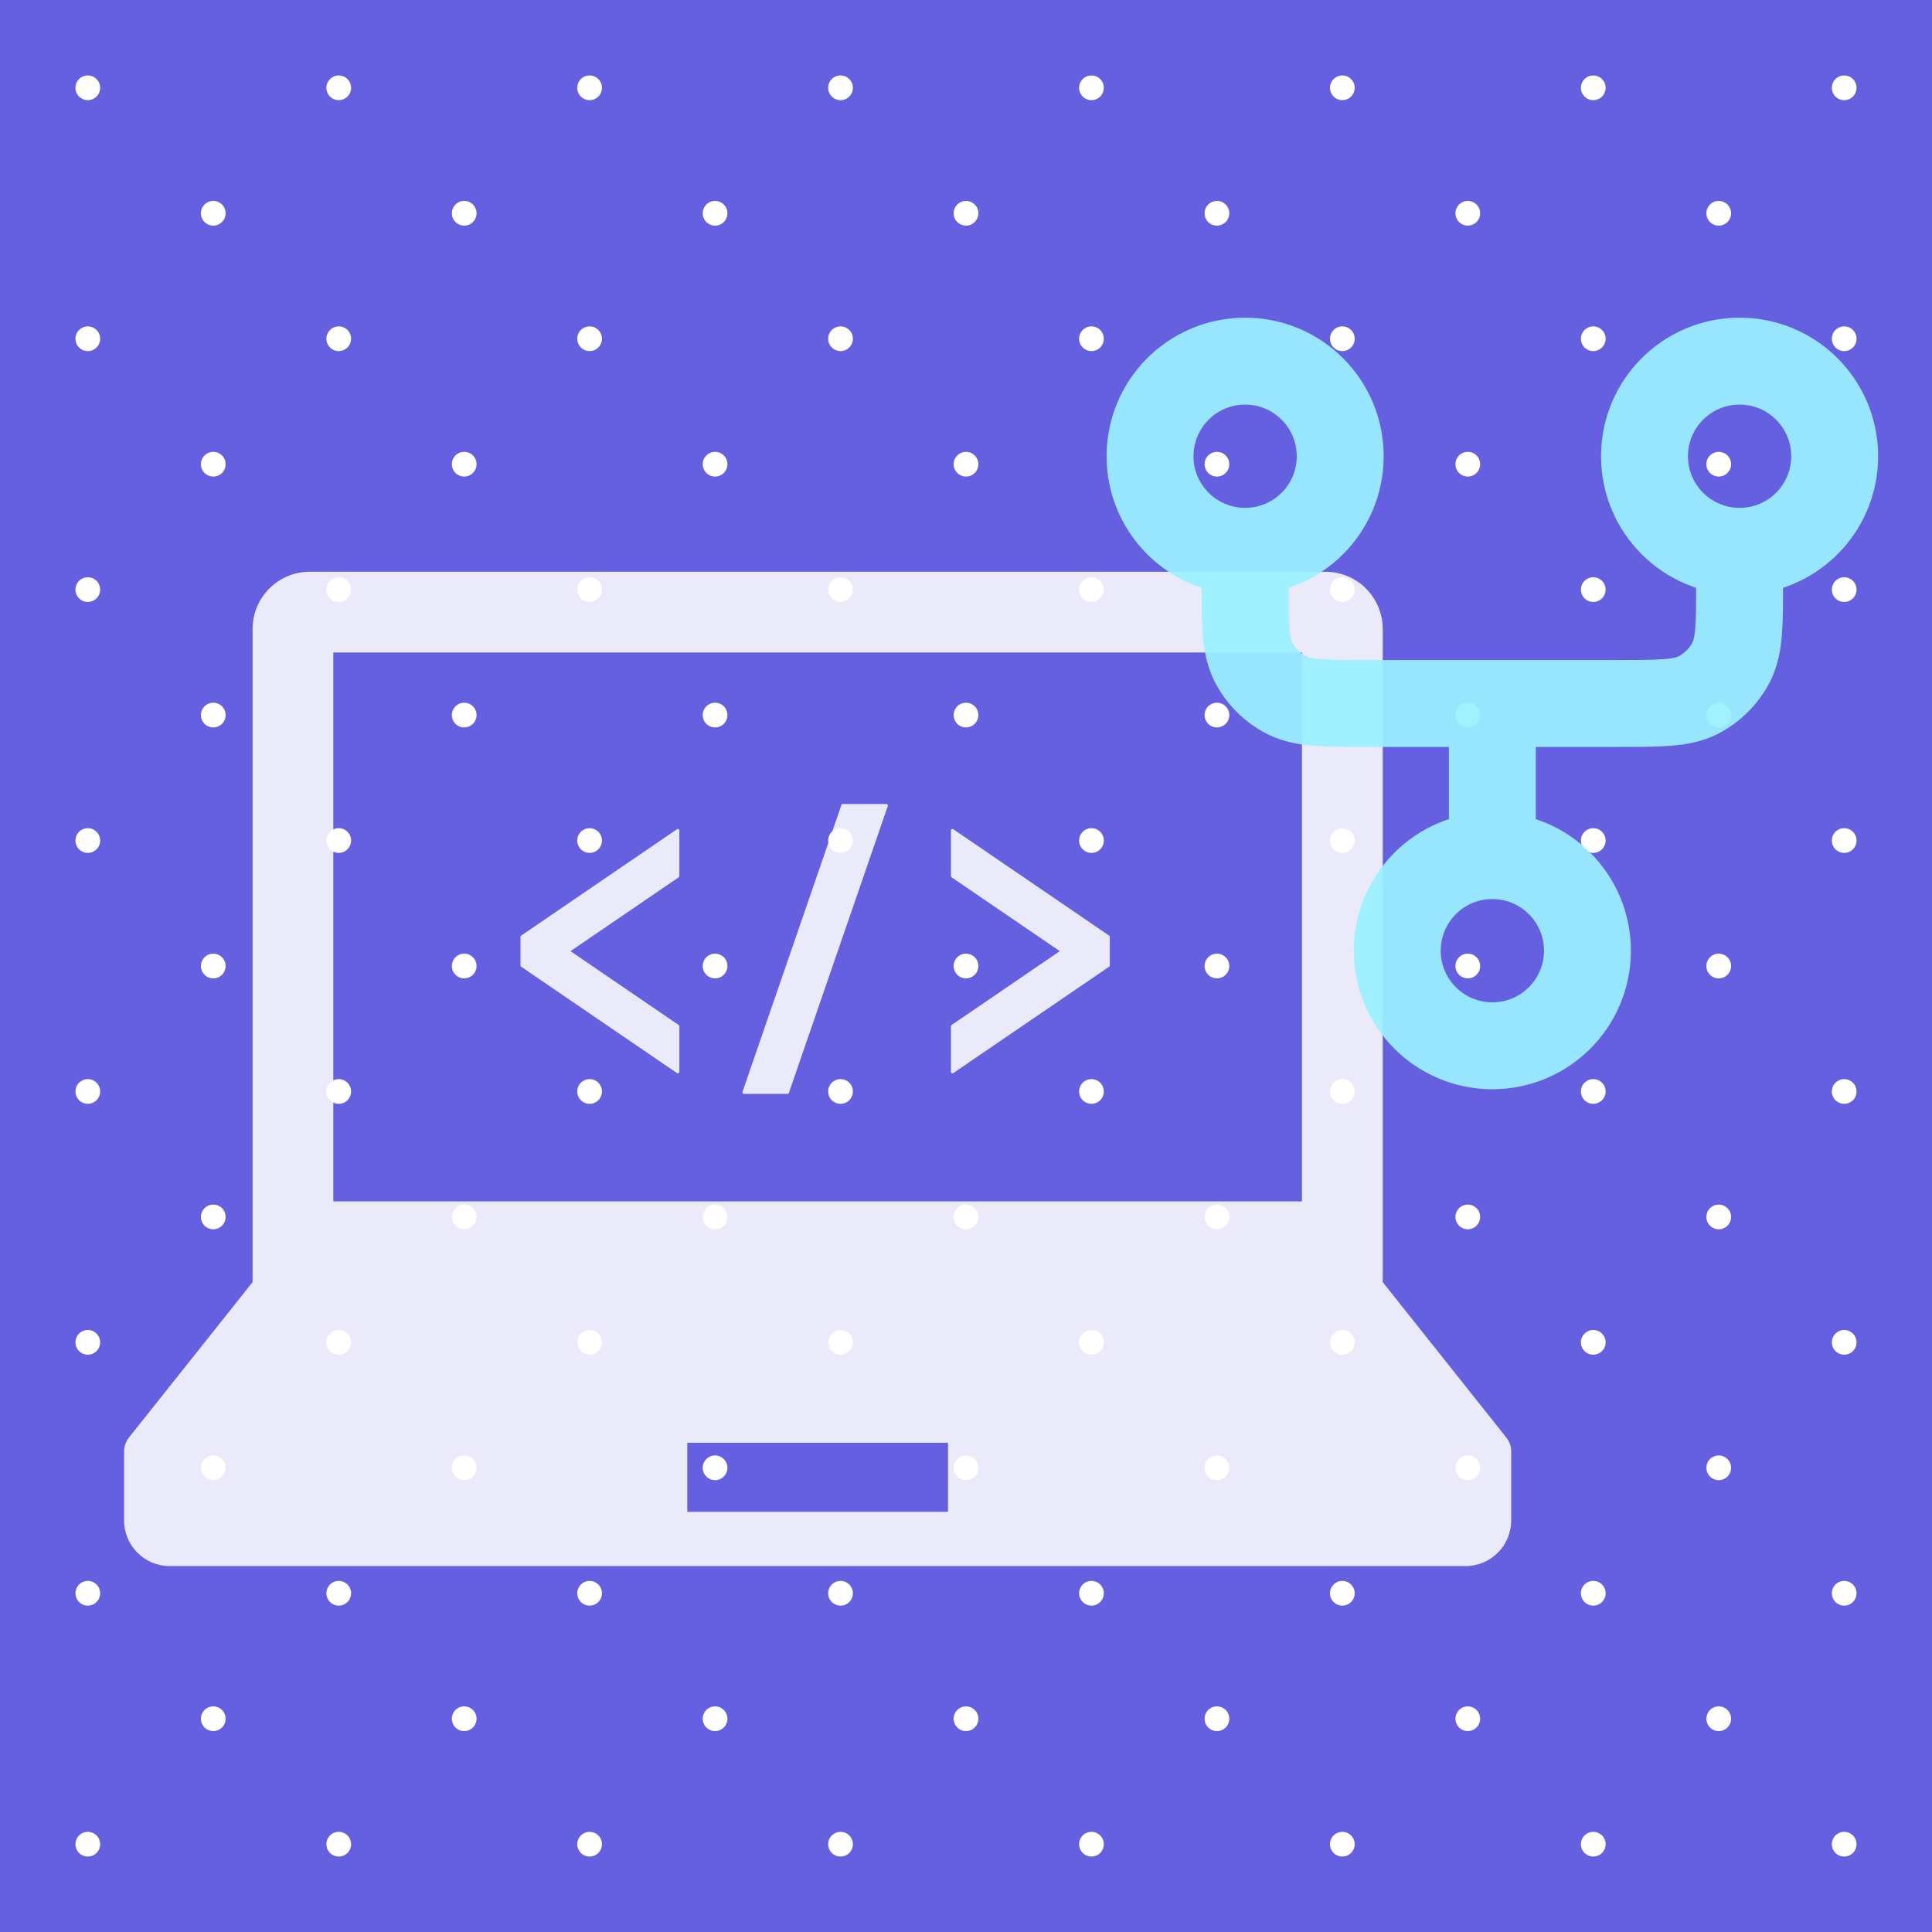
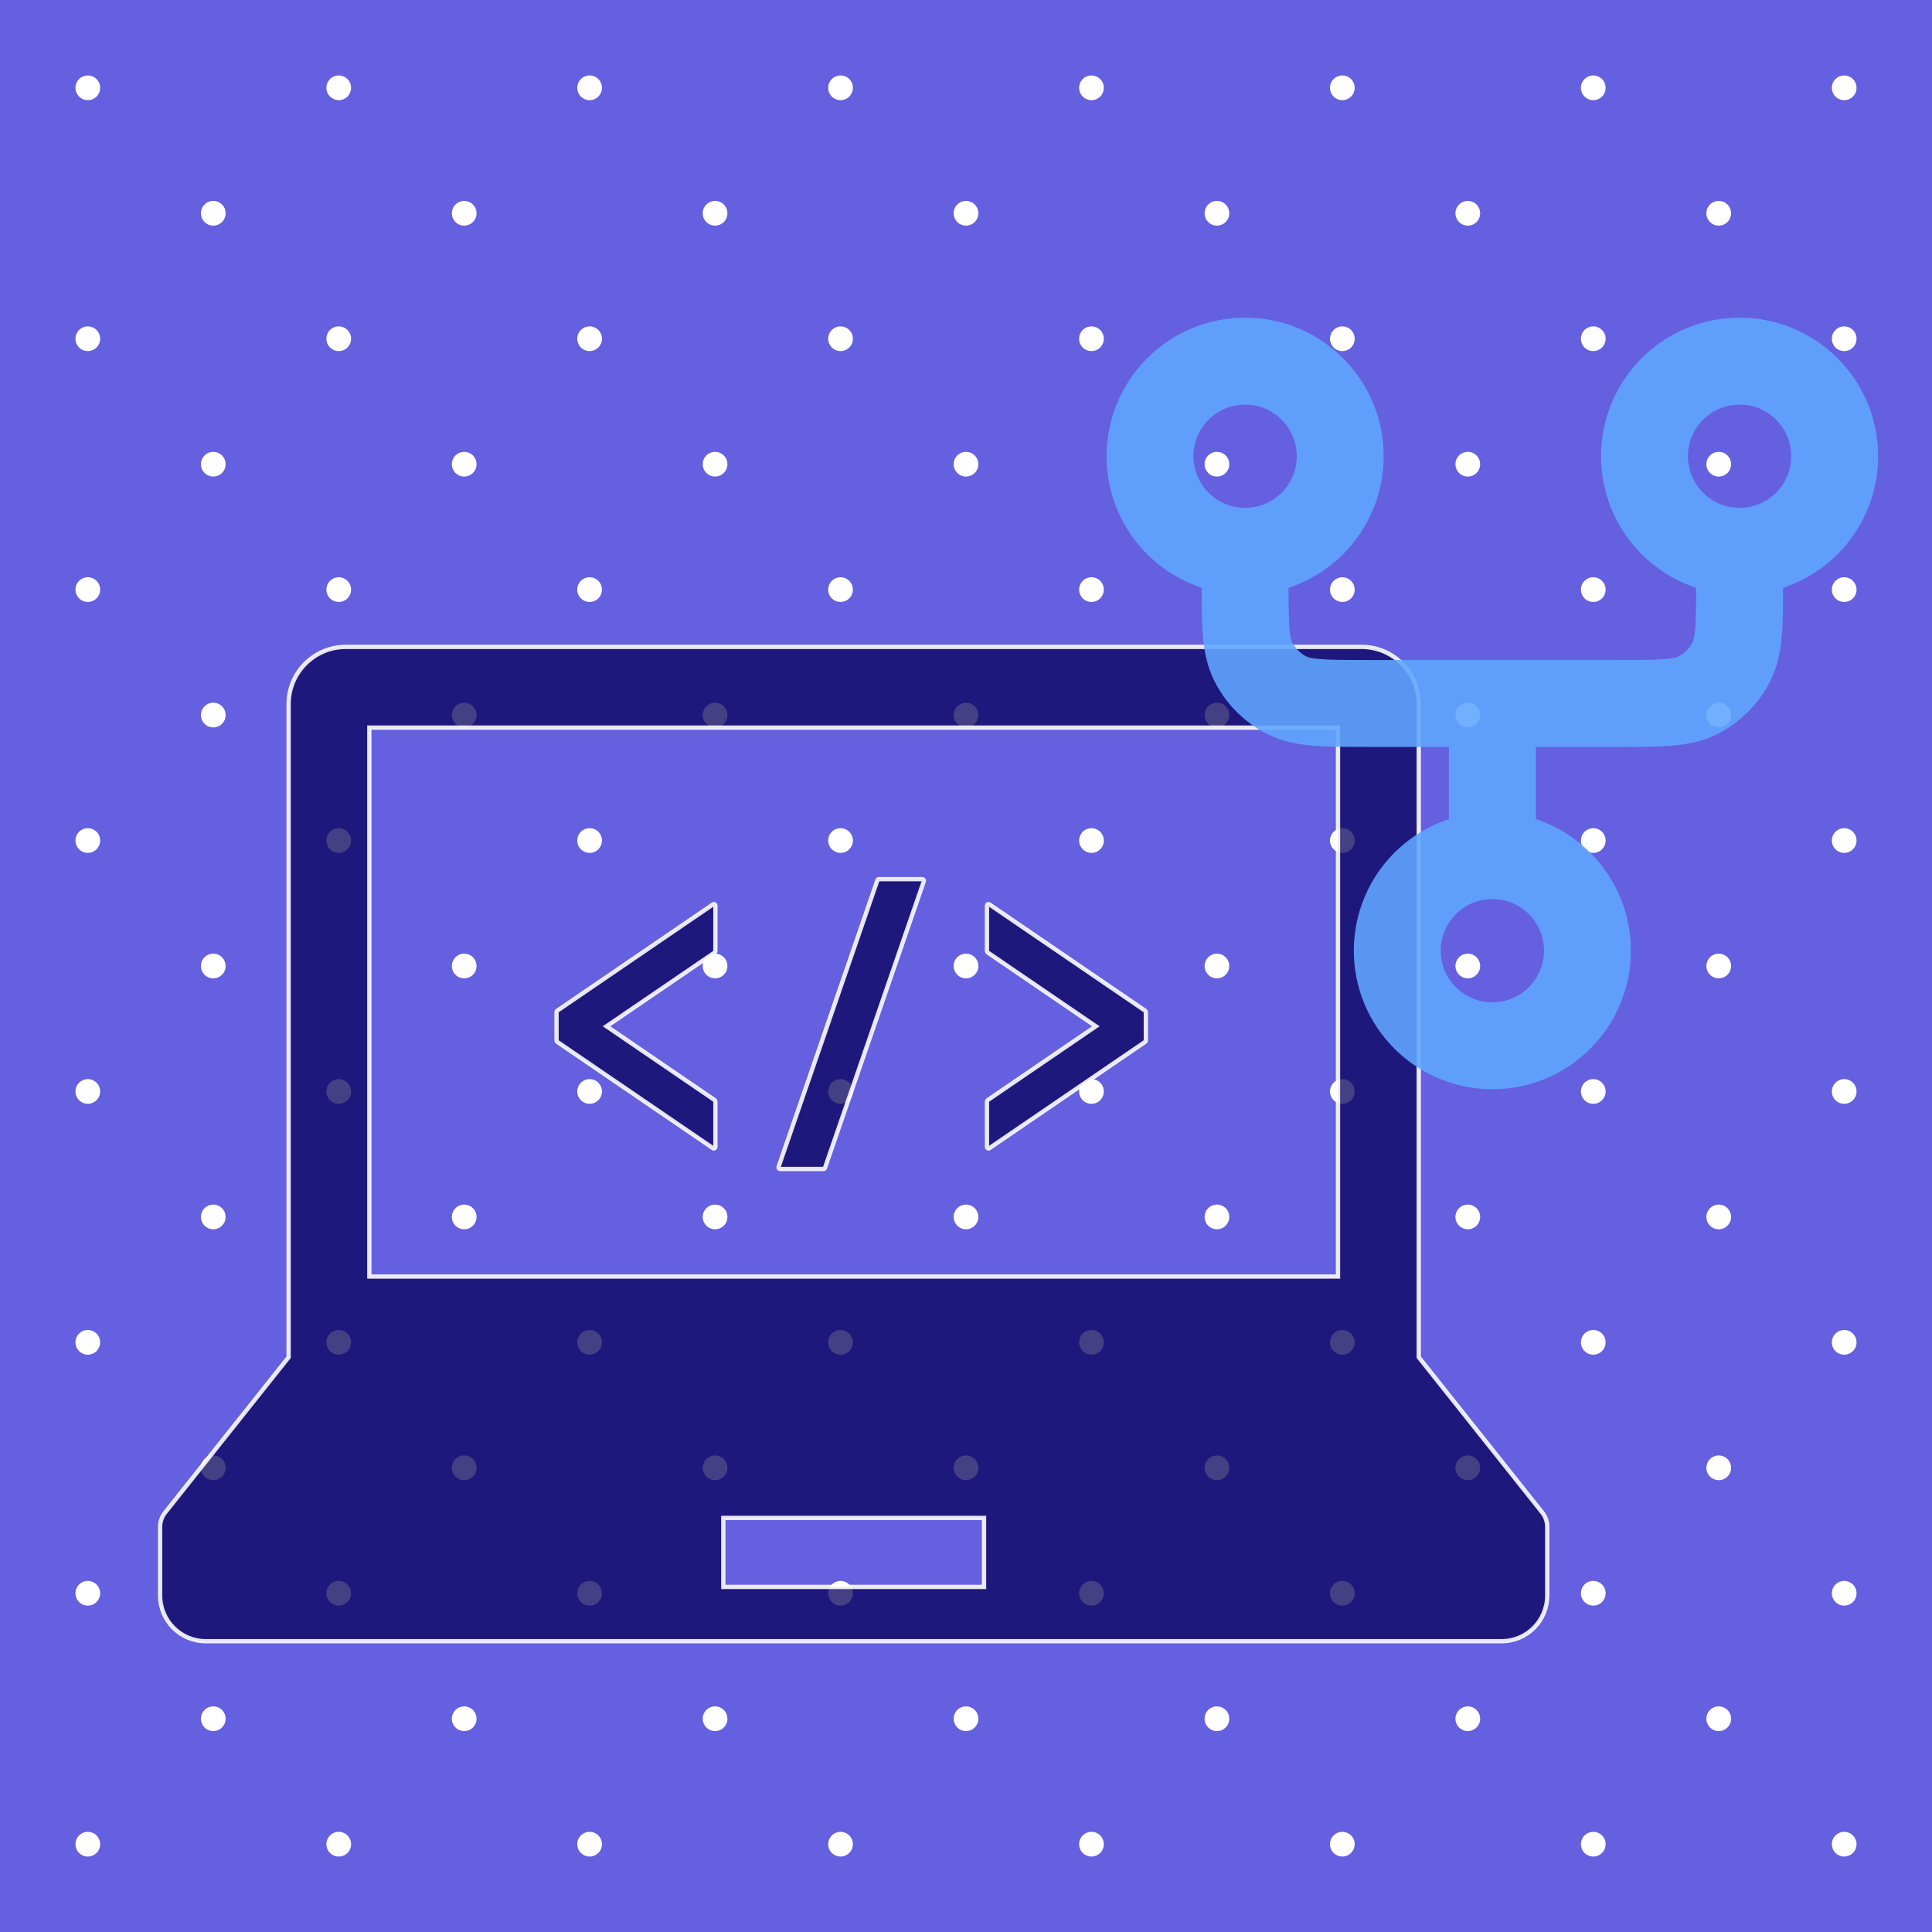
<svg xmlns="http://www.w3.org/2000/svg" width="703.205" height="703.205" viewBox="0 0 186.056 186.056" version="1.1" id="svg1" xml:space="preserve">
  <defs id="defs1">
+     <linearGradient id="swatch776">
+       <stop style="stop-color:#07005b;stop-opacity:1;" offset="0" id="stop776" />
+     </linearGradient>
    <style type="text/css" id="style1">
    .svglite line, .svglite polyline, .svglite polygon, .svglite path, .svglite rect, .svglite circle {
      fill: none;
      stroke: #000000;
      stroke-linecap: round;
      stroke-linejoin: round;
      stroke-miterlimit: 10.00;
    }
    .svglite text {
      white-space: pre;
    }
  </style>
    <style type="text/css" id="style1-3">
    .svglite line, .svglite polyline, .svglite polygon, .svglite path, .svglite rect, .svglite circle {
      fill: none;
      stroke: #000000;
      stroke-linecap: round;
      stroke-linejoin: round;
      stroke-miterlimit: 10.00;
    }
    .svglite text {
      white-space: pre;
    }
  </style>
    <style type="text/css" id="style1-8">
    .svglite line, .svglite polyline, .svglite polygon, .svglite path, .svglite rect, .svglite circle {
      fill: none;
      stroke: #000000;
      stroke-linecap: round;
      stroke-linejoin: round;
      stroke-miterlimit: 10.00;
    }
    .svglite text {
      white-space: pre;
    }
  </style>
    <style type="text/css" id="style1-7">
    .svglite line, .svglite polyline, .svglite polygon, .svglite path, .svglite rect, .svglite circle {
      fill: none;
      stroke: #000000;
      stroke-linecap: round;
      stroke-linejoin: round;
      stroke-miterlimit: 10.00;
    }
    .svglite text {
      white-space: pre;
    }
  </style>
    <style type="text/css" id="style1-1">
    .svglite line, .svglite polyline, .svglite polygon, .svglite path, .svglite rect, .svglite circle {
      fill: none;
      stroke: #000000;
      stroke-linecap: round;
      stroke-linejoin: round;
      stroke-miterlimit: 10.00;
    }
    .svglite text {
      white-space: pre;
    }
  </style>
    <clipPath id="cpMC4wMHwzNDAuMTZ8MC4wMHwzNDAuMTY=-6">
      <rect x="0" y="0" width="340.16" height="340.16" id="rect2-5" />
    </clipPath>
+     <style type="text/css" id="style1-23">
+     .svglite line, .svglite polyline, .svglite polygon, .svglite path, .svglite rect, .svglite circle {
+       fill: none;
+       stroke: #000000;
+       stroke-linecap: round;
+       stroke-linejoin: round;
+       stroke-miterlimit: 10.00;
+     }
+     .svglite text {
+       white-space: pre;
+     }
+   </style>
  </defs>
-   <g id="layer3" transform="translate(-563.4723,-305.3979)">
-     <g id="g254" transform="matrix(0.5469669,0,0,0.5469669,563.4723,305.3979)" style="fill:#00ffff;stroke-width:1.702">
-       <rect width="100%" height="100%" style="fill:#ffffff;stroke:none;stroke-width:1.702" id="rect140" x="0" y="0" />
-       <g clip-path="url(#cpMC4wMHwzNDAuMTZ8MC4wMHwzNDAuMTY=-6)" id="g253" style="stroke-width:1.702">
-         <rect x="0" y="5.6999998e-14" width="340.16" height="340.16" style="fill:#6560e0;stroke:#6560e0;stroke-width:0.484" id="rect141" />
-         <circle cx="15.46" cy="324.7" r="1.95" style="fill:#ffffff;stroke:#ffffff;stroke-width:0.458" id="circle141" />
-         <circle cx="59.64" cy="324.7" r="1.95" style="fill:#ffffff;stroke:#ffffff;stroke-width:0.458" id="circle142" />
-         <circle cx="103.81" cy="324.7" r="1.95" style="fill:#ffffff;stroke:#ffffff;stroke-width:0.458" id="circle143" />
-         <circle cx="147.99" cy="324.7" r="1.95" style="fill:#ffffff;stroke:#ffffff;stroke-width:0.458" id="circle144" />
-         <circle cx="192.17" cy="324.7" r="1.95" style="fill:#ffffff;stroke:#ffffff;stroke-width:0.458" id="circle145" />
-         <circle cx="236.34" cy="324.7" r="1.95" style="fill:#ffffff;stroke:#ffffff;stroke-width:0.458" id="circle146" />
-         <circle cx="280.52" cy="324.7" r="1.95" style="fill:#ffffff;stroke:#ffffff;stroke-width:0.458" id="circle147" />
-         <circle cx="324.7" cy="324.7" r="1.95" style="fill:#ffffff;stroke:#ffffff;stroke-width:0.458" id="circle148" />
-         <circle cx="37.55" cy="302.61" r="1.95" style="fill:#ffffff;stroke:#ffffff;stroke-width:0.458" id="circle149" />
-         <circle cx="81.73" cy="302.61" r="1.95" style="fill:#ffffff;stroke:#ffffff;stroke-width:0.458" id="circle150" />
-         <circle cx="125.9" cy="302.61" r="1.95" style="fill:#ffffff;stroke:#ffffff;stroke-width:0.458" id="circle151" />
-         <circle cx="170.08" cy="302.61" r="1.95" style="fill:#ffffff;stroke:#ffffff;stroke-width:0.458" id="circle152" />
-         <circle cx="214.26" cy="302.61" r="1.95" style="fill:#ffffff;stroke:#ffffff;stroke-width:0.458" id="circle153" />
-         <circle cx="258.43" cy="302.61" r="1.95" style="fill:#ffffff;stroke:#ffffff;stroke-width:0.458" id="circle154" />
-         <circle cx="302.61" cy="302.61" r="1.95" style="fill:#ffffff;stroke:#ffffff;stroke-width:0.458" id="circle155" />
-         <circle cx="15.46" cy="280.52" r="1.95" style="fill:#ffffff;stroke:#ffffff;stroke-width:0.458" id="circle156" />
-         <circle cx="59.64" cy="280.52" r="1.95" style="fill:#ffffff;stroke:#ffffff;stroke-width:0.458" id="circle157" />
-         <circle cx="103.81" cy="280.52" r="1.95" style="fill:#ffffff;stroke:#ffffff;stroke-width:0.458" id="circle158" />
-         <circle cx="147.99" cy="280.52" r="1.95" style="fill:#ffffff;stroke:#ffffff;stroke-width:0.458" id="circle159" />
-         <circle cx="192.17" cy="280.52" r="1.95" style="fill:#ffffff;stroke:#ffffff;stroke-width:0.458" id="circle160" />
-         <circle cx="236.34" cy="280.52" r="1.95" style="fill:#ffffff;stroke:#ffffff;stroke-width:0.458" id="circle161" />
-         <circle cx="280.52" cy="280.52" r="1.95" style="fill:#ffffff;stroke:#ffffff;stroke-width:0.458" id="circle162" />
-         <circle cx="324.7" cy="280.52" r="1.95" style="fill:#ffffff;stroke:#ffffff;stroke-width:0.458" id="circle163" />
-         <circle cx="37.55" cy="258.43" r="1.95" style="fill:#ffffff;stroke:#ffffff;stroke-width:0.458" id="circle164" />
-         <circle cx="81.73" cy="258.43" r="1.95" style="fill:#ffffff;stroke:#ffffff;stroke-width:0.458" id="circle165" />
-         <circle cx="125.9" cy="258.43" r="1.95" style="fill:#ffffff;stroke:#ffffff;stroke-width:0.458" id="circle166" />
-         <circle cx="170.08" cy="258.43" r="1.95" style="fill:#ffffff;stroke:#ffffff;stroke-width:0.458" id="circle167" />
-         <circle cx="214.26" cy="258.43" r="1.95" style="fill:#ffffff;stroke:#ffffff;stroke-width:0.458" id="circle168" />
-         <circle cx="258.43" cy="258.43" r="1.95" style="fill:#ffffff;stroke:#ffffff;stroke-width:0.458" id="circle169" />
-         <circle cx="302.61" cy="258.43" r="1.95" style="fill:#ffffff;stroke:#ffffff;stroke-width:0.458" id="circle170" />
-         <circle cx="15.46" cy="236.34" r="1.95" style="fill:#ffffff;stroke:#ffffff;stroke-width:0.458" id="circle171" />
-         <circle cx="59.64" cy="236.34" r="1.95" style="fill:#ffffff;stroke:#ffffff;stroke-width:0.458" id="circle172" />
-         <circle cx="103.81" cy="236.34" r="1.95" style="fill:#ffffff;stroke:#ffffff;stroke-width:0.458" id="circle173" />
-         <circle cx="147.99" cy="236.34" r="1.95" style="fill:#ffffff;stroke:#ffffff;stroke-width:0.458" id="circle174" />
-         <circle cx="192.17" cy="236.34" r="1.95" style="fill:#ffffff;stroke:#ffffff;stroke-width:0.458" id="circle175" />
-         <circle cx="236.34" cy="236.34" r="1.95" style="fill:#ffffff;stroke:#ffffff;stroke-width:0.458" id="circle176" />
-         <circle cx="280.52" cy="236.34" r="1.95" style="fill:#ffffff;stroke:#ffffff;stroke-width:0.458" id="circle177" />
-         <circle cx="324.7" cy="236.34" r="1.95" style="fill:#ffffff;stroke:#ffffff;stroke-width:0.458" id="circle178" />
-         <circle cx="37.55" cy="214.26" r="1.95" style="fill:#ffffff;stroke:#ffffff;stroke-width:0.458" id="circle179" />
-         <circle cx="81.73" cy="214.26" r="1.95" style="fill:#ffffff;stroke:#ffffff;stroke-width:0.458" id="circle180" />
-         <circle cx="125.9" cy="214.26" r="1.95" style="fill:#ffffff;stroke:#ffffff;stroke-width:0.458" id="circle181" />
-         <circle cx="170.08" cy="214.26" r="1.95" style="fill:#ffffff;stroke:#ffffff;stroke-width:0.458" id="circle182" />
-         <circle cx="214.26" cy="214.26" r="1.95" style="fill:#ffffff;stroke:#ffffff;stroke-width:0.458" id="circle183" />
-         <circle cx="258.43" cy="214.26" r="1.95" style="fill:#ffffff;stroke:#ffffff;stroke-width:0.458" id="circle184" />
-         <circle cx="302.61" cy="214.26" r="1.95" style="fill:#ffffff;stroke:#ffffff;stroke-width:0.458" id="circle185" />
-         <circle cx="15.46" cy="192.17" r="1.95" style="fill:#ffffff;stroke:#ffffff;stroke-width:0.458" id="circle186" />
-         <circle cx="59.64" cy="192.17" r="1.95" style="fill:#ffffff;stroke:#ffffff;stroke-width:0.458" id="circle187" />
-         <circle cx="103.81" cy="192.17" r="1.95" style="fill:#ffffff;stroke:#ffffff;stroke-width:0.458" id="circle188" />
-         <circle cx="147.99" cy="192.17" r="1.95" style="fill:#ffffff;stroke:#ffffff;stroke-width:0.458" id="circle189" />
-         <circle cx="192.17" cy="192.17" r="1.95" style="fill:#ffffff;stroke:#ffffff;stroke-width:0.458" id="circle190" />
-         <circle cx="236.34" cy="192.17" r="1.95" style="fill:#ffffff;stroke:#ffffff;stroke-width:0.458" id="circle191" />
-         <circle cx="280.52" cy="192.17" r="1.95" style="fill:#ffffff;stroke:#ffffff;stroke-width:0.458" id="circle192" />
-         <circle cx="324.7" cy="192.17" r="1.95" style="fill:#ffffff;stroke:#ffffff;stroke-width:0.458" id="circle193" />
-         <circle cx="37.55" cy="170.08" r="1.95" style="fill:#ffffff;stroke:#ffffff;stroke-width:0.458" id="circle194" />
-         <circle cx="81.73" cy="170.08" r="1.95" style="fill:#ffffff;stroke:#ffffff;stroke-width:0.458" id="circle195" />
-         <circle cx="125.9" cy="170.08" r="1.95" style="fill:#ffffff;stroke:#ffffff;stroke-width:0.458" id="circle196" />
-         <circle cx="170.08" cy="170.08" r="1.95" style="fill:#ffffff;stroke:#ffffff;stroke-width:0.458" id="circle197" />
-         <circle cx="214.26" cy="170.08" r="1.95" style="fill:#ffffff;stroke:#ffffff;stroke-width:0.458" id="circle198" />
-         <circle cx="258.43" cy="170.08" r="1.95" style="fill:#ffffff;stroke:#ffffff;stroke-width:0.458" id="circle199" />
-         <circle cx="302.61" cy="170.08" r="1.95" style="fill:#ffffff;stroke:#ffffff;stroke-width:0.458" id="circle200" />
-         <circle cx="15.46" cy="147.99" r="1.95" style="fill:#ffffff;stroke:#ffffff;stroke-width:0.458" id="circle201" />
-         <circle cx="59.64" cy="147.99" r="1.95" style="fill:#ffffff;stroke:#ffffff;stroke-width:0.458" id="circle202" />
-         <circle cx="103.81" cy="147.99" r="1.95" style="fill:#ffffff;stroke:#ffffff;stroke-width:0.458" id="circle203" />
-         <circle cx="147.99" cy="147.99" r="1.95" style="fill:#ffffff;stroke:#ffffff;stroke-width:0.458" id="circle204" />
-         <circle cx="192.17" cy="147.99" r="1.95" style="fill:#ffffff;stroke:#ffffff;stroke-width:0.458" id="circle205" />
-         <circle cx="236.34" cy="147.99" r="1.95" style="fill:#ffffff;stroke:#ffffff;stroke-width:0.458" id="circle206" />
-         <circle cx="280.52" cy="147.99" r="1.95" style="fill:#ffffff;stroke:#ffffff;stroke-width:0.458" id="circle207" />
-         <circle cx="324.7" cy="147.99" r="1.95" style="fill:#ffffff;stroke:#ffffff;stroke-width:0.458" id="circle208" />
-         <circle cx="37.55" cy="125.9" r="1.95" style="fill:#ffffff;stroke:#ffffff;stroke-width:0.458" id="circle209" />
-         <circle cx="81.73" cy="125.9" r="1.95" style="fill:#ffffff;stroke:#ffffff;stroke-width:0.458" id="circle210" />
-         <circle cx="125.9" cy="125.9" r="1.95" style="fill:#ffffff;stroke:#ffffff;stroke-width:0.458" id="circle211" />
-         <circle cx="170.08" cy="125.9" r="1.95" style="fill:#ffffff;stroke:#ffffff;stroke-width:0.458" id="circle212" />
-         <circle cx="214.26" cy="125.9" r="1.95" style="fill:#ffffff;stroke:#ffffff;stroke-width:0.458" id="circle213" />
-         <circle cx="258.43" cy="125.9" r="1.95" style="fill:#ffffff;stroke:#ffffff;stroke-width:0.458" id="circle214" />
-         <circle cx="302.61" cy="125.9" r="1.95" style="fill:#ffffff;stroke:#ffffff;stroke-width:0.458" id="circle215" />
-         <circle cx="15.46" cy="103.81" r="1.95" style="fill:#ffffff;stroke:#ffffff;stroke-width:0.458" id="circle216" />
-         <circle cx="59.64" cy="103.81" r="1.95" style="fill:#ffffff;stroke:#ffffff;stroke-width:0.458" id="circle217" />
-         <circle cx="103.81" cy="103.81" r="1.95" style="fill:#ffffff;stroke:#ffffff;stroke-width:0.458" id="circle218" />
-         <circle cx="147.99" cy="103.81" r="1.95" style="fill:#ffffff;stroke:#ffffff;stroke-width:0.458" id="circle219" />
-         <circle cx="192.17" cy="103.81" r="1.95" style="fill:#ffffff;stroke:#ffffff;stroke-width:0.458" id="circle220" />
-         <circle cx="236.34" cy="103.81" r="1.95" style="fill:#ffffff;stroke:#ffffff;stroke-width:0.458" id="circle221" />
-         <circle cx="280.52" cy="103.81" r="1.95" style="fill:#ffffff;stroke:#ffffff;stroke-width:0.458" id="circle222" />
-         <circle cx="324.7" cy="103.81" r="1.95" style="fill:#ffffff;stroke:#ffffff;stroke-width:0.458" id="circle223" />
-         <circle cx="37.55" cy="81.73" r="1.95" style="fill:#ffffff;stroke:#ffffff;stroke-width:0.458" id="circle224" />
-         <circle cx="81.73" cy="81.73" r="1.95" style="fill:#ffffff;stroke:#ffffff;stroke-width:0.458" id="circle225" />
-         <circle cx="125.9" cy="81.73" r="1.95" style="fill:#ffffff;stroke:#ffffff;stroke-width:0.458" id="circle226" />
-         <circle cx="170.08" cy="81.73" r="1.95" style="fill:#ffffff;stroke:#ffffff;stroke-width:0.458" id="circle227" />
-         <circle cx="214.26" cy="81.73" r="1.95" style="fill:#ffffff;stroke:#ffffff;stroke-width:0.458" id="circle228" />
-         <circle cx="258.43" cy="81.73" r="1.95" style="fill:#ffffff;stroke:#ffffff;stroke-width:0.458" id="circle229" />
-         <circle cx="302.61" cy="81.73" r="1.95" style="fill:#ffffff;stroke:#ffffff;stroke-width:0.458" id="circle230" />
-         <circle cx="15.46" cy="59.64" r="1.95" style="fill:#ffffff;stroke:#ffffff;stroke-width:0.458" id="circle231" />
-         <circle cx="59.64" cy="59.64" r="1.95" style="fill:#ffffff;stroke:#ffffff;stroke-width:0.458" id="circle232" />
-         <circle cx="103.81" cy="59.64" r="1.95" style="fill:#ffffff;stroke:#ffffff;stroke-width:0.458" id="circle233" />
-         <circle cx="147.99" cy="59.64" r="1.95" style="fill:#ffffff;stroke:#ffffff;stroke-width:0.458" id="circle234" />
-         <circle cx="192.17" cy="59.64" r="1.95" style="fill:#ffffff;stroke:#ffffff;stroke-width:0.458" id="circle235" />
-         <circle cx="236.34" cy="59.64" r="1.95" style="fill:#ffffff;stroke:#ffffff;stroke-width:0.458" id="circle236" />
-         <circle cx="280.52" cy="59.64" r="1.95" style="fill:#ffffff;stroke:#ffffff;stroke-width:0.458" id="circle237" />
-         <circle cx="324.7" cy="59.64" r="1.95" style="fill:#ffffff;stroke:#ffffff;stroke-width:0.458" id="circle238" />
-         <circle cx="37.55" cy="37.55" r="1.95" style="fill:#ffffff;stroke:#ffffff;stroke-width:0.458" id="circle239" />
-         <circle cx="81.73" cy="37.55" r="1.95" style="fill:#ffffff;stroke:#ffffff;stroke-width:0.458" id="circle240" />
-         <circle cx="125.9" cy="37.55" r="1.95" style="fill:#ffffff;stroke:#ffffff;stroke-width:0.458" id="circle241" />
-         <circle cx="170.08" cy="37.55" r="1.95" style="fill:#ffffff;stroke:#ffffff;stroke-width:0.458" id="circle242" />
-         <circle cx="214.26" cy="37.55" r="1.95" style="fill:#ffffff;stroke:#ffffff;stroke-width:0.458" id="circle243" />
-         <circle cx="258.43" cy="37.55" r="1.95" style="fill:#ffffff;stroke:#ffffff;stroke-width:0.458" id="circle244" />
-         <circle cx="302.61" cy="37.55" r="1.95" style="fill:#ffffff;stroke:#ffffff;stroke-width:0.458" id="circle245" />
-         <circle cx="15.46" cy="15.46" r="1.95" style="fill:#ffffff;stroke:#ffffff;stroke-width:0.458" id="circle246" />
-         <circle cx="59.64" cy="15.46" r="1.95" style="fill:#ffffff;stroke:#ffffff;stroke-width:0.458" id="circle247" />
-         <circle cx="103.81" cy="15.46" r="1.95" style="fill:#ffffff;stroke:#ffffff;stroke-width:0.458" id="circle248" />
-         <circle cx="147.99" cy="15.46" r="1.95" style="fill:#ffffff;stroke:#ffffff;stroke-width:0.458" id="circle249" />
-         <circle cx="192.17" cy="15.46" r="1.95" style="fill:#ffffff;stroke:#ffffff;stroke-width:0.458" id="circle250" />
-         <circle cx="236.34" cy="15.46" r="1.95" style="fill:#ffffff;stroke:#ffffff;stroke-width:0.458" id="circle251" />
-         <circle cx="280.52" cy="15.46" r="1.95" style="fill:#ffffff;stroke:#ffffff;stroke-width:0.458" id="circle252" />
-         <circle cx="324.7" cy="15.46" r="1.95" style="fill:#ffffff;stroke:#ffffff;stroke-width:0.458" id="circle253" />
+   <g id="layer5" transform="translate(-551.5877,-756.9053)">
+     <g id="g763" transform="matrix(0.5469669,0,0,0.5469669,551.5877,756.9053)" style="fill:#00ffff;stroke-width:1.702">
+       <rect width="100%" height="100%" style="fill:#ffffff;stroke:none;stroke-width:1.702" id="rect649" x="0" y="0" />
+       <g clip-path="url(#cpMC4wMHwzNDAuMTZ8MC4wMHwzNDAuMTY=-6)" id="g762" style="stroke-width:1.702">
+         <rect x="0" y="5.6999998e-14" width="340.16" height="340.16" style="fill:#6560e0;stroke:#6560e0;stroke-width:0.484" id="rect650" />
+         <circle cx="15.46" cy="324.7" r="1.95" style="fill:#ffffff;stroke:#ffffff;stroke-width:0.458" id="circle650" />
+         <circle cx="59.64" cy="324.7" r="1.95" style="fill:#ffffff;stroke:#ffffff;stroke-width:0.458" id="circle651" />
+         <circle cx="103.81" cy="324.7" r="1.95" style="fill:#ffffff;stroke:#ffffff;stroke-width:0.458" id="circle652" />
+         <circle cx="147.99" cy="324.7" r="1.95" style="fill:#ffffff;stroke:#ffffff;stroke-width:0.458" id="circle653" />
+         <circle cx="192.17" cy="324.7" r="1.95" style="fill:#ffffff;stroke:#ffffff;stroke-width:0.458" id="circle654" />
+         <circle cx="236.34" cy="324.7" r="1.95" style="fill:#ffffff;stroke:#ffffff;stroke-width:0.458" id="circle655" />
+         <circle cx="280.52" cy="324.7" r="1.95" style="fill:#ffffff;stroke:#ffffff;stroke-width:0.458" id="circle656" />
+         <circle cx="324.7" cy="324.7" r="1.95" style="fill:#ffffff;stroke:#ffffff;stroke-width:0.458" id="circle657" />
+         <circle cx="37.55" cy="302.61" r="1.95" style="fill:#ffffff;stroke:#ffffff;stroke-width:0.458" id="circle658" />
+         <circle cx="81.73" cy="302.61" r="1.95" style="fill:#ffffff;stroke:#ffffff;stroke-width:0.458" id="circle659" />
+         <circle cx="125.9" cy="302.61" r="1.95" style="fill:#ffffff;stroke:#ffffff;stroke-width:0.458" id="circle660" />
+         <circle cx="170.08" cy="302.61" r="1.95" style="fill:#ffffff;stroke:#ffffff;stroke-width:0.458" id="circle661" />
+         <circle cx="214.26" cy="302.61" r="1.95" style="fill:#ffffff;stroke:#ffffff;stroke-width:0.458" id="circle662" />
+         <circle cx="258.43" cy="302.61" r="1.95" style="fill:#ffffff;stroke:#ffffff;stroke-width:0.458" id="circle663" />
+         <circle cx="302.61" cy="302.61" r="1.95" style="fill:#ffffff;stroke:#ffffff;stroke-width:0.458" id="circle664" />
+         <circle cx="15.46" cy="280.52" r="1.95" style="fill:#ffffff;stroke:#ffffff;stroke-width:0.458" id="circle665" />
+         <circle cx="59.64" cy="280.52" r="1.95" style="fill:#ffffff;stroke:#ffffff;stroke-width:0.458" id="circle666" />
+         <circle cx="103.81" cy="280.52" r="1.95" style="fill:#ffffff;stroke:#ffffff;stroke-width:0.458" id="circle667" />
+         <circle cx="147.99" cy="280.52" r="1.95" style="fill:#ffffff;stroke:#ffffff;stroke-width:0.458" id="circle668" />
+         <circle cx="192.17" cy="280.52" r="1.95" style="fill:#ffffff;stroke:#ffffff;stroke-width:0.458" id="circle669" />
+         <circle cx="236.34" cy="280.52" r="1.95" style="fill:#ffffff;stroke:#ffffff;stroke-width:0.458" id="circle670" />
+         <circle cx="280.52" cy="280.52" r="1.95" style="fill:#ffffff;stroke:#ffffff;stroke-width:0.458" id="circle671" />
+         <circle cx="324.7" cy="280.52" r="1.95" style="fill:#ffffff;stroke:#ffffff;stroke-width:0.458" id="circle672" />
+         <circle cx="37.55" cy="258.43" r="1.95" style="fill:#ffffff;stroke:#ffffff;stroke-width:0.458" id="circle673" />
+         <circle cx="81.73" cy="258.43" r="1.95" style="fill:#ffffff;stroke:#ffffff;stroke-width:0.458" id="circle674" />
+         <circle cx="125.9" cy="258.43" r="1.95" style="fill:#ffffff;stroke:#ffffff;stroke-width:0.458" id="circle675" />
+         <circle cx="170.08" cy="258.43" r="1.95" style="fill:#ffffff;stroke:#ffffff;stroke-width:0.458" id="circle676" />
+         <circle cx="214.26" cy="258.43" r="1.95" style="fill:#ffffff;stroke:#ffffff;stroke-width:0.458" id="circle677" />
+         <circle cx="258.43" cy="258.43" r="1.95" style="fill:#ffffff;stroke:#ffffff;stroke-width:0.458" id="circle678" />
+         <circle cx="302.61" cy="258.43" r="1.95" style="fill:#ffffff;stroke:#ffffff;stroke-width:0.458" id="circle679" />
+         <circle cx="15.46" cy="236.34" r="1.95" style="fill:#ffffff;stroke:#ffffff;stroke-width:0.458" id="circle680" />
+         <circle cx="59.64" cy="236.34" r="1.95" style="fill:#ffffff;stroke:#ffffff;stroke-width:0.458" id="circle681" />
+         <circle cx="103.81" cy="236.34" r="1.95" style="fill:#ffffff;stroke:#ffffff;stroke-width:0.458" id="circle682" />
+         <circle cx="147.99" cy="236.34" r="1.95" style="fill:#ffffff;stroke:#ffffff;stroke-width:0.458" id="circle683" />
+         <circle cx="192.17" cy="236.34" r="1.95" style="fill:#ffffff;stroke:#ffffff;stroke-width:0.458" id="circle684" />
+         <circle cx="236.34" cy="236.34" r="1.95" style="fill:#ffffff;stroke:#ffffff;stroke-width:0.458" id="circle685" />
+         <circle cx="280.52" cy="236.34" r="1.95" style="fill:#ffffff;stroke:#ffffff;stroke-width:0.458" id="circle686" />
+         <circle cx="324.7" cy="236.34" r="1.95" style="fill:#ffffff;stroke:#ffffff;stroke-width:0.458" id="circle687" />
+         <circle cx="37.55" cy="214.26" r="1.95" style="fill:#ffffff;stroke:#ffffff;stroke-width:0.458" id="circle688" />
+         <circle cx="81.73" cy="214.26" r="1.95" style="fill:#ffffff;stroke:#ffffff;stroke-width:0.458" id="circle689" />
+         <circle cx="125.9" cy="214.26" r="1.95" style="fill:#ffffff;stroke:#ffffff;stroke-width:0.458" id="circle690" />
+         <circle cx="170.08" cy="214.26" r="1.95" style="fill:#ffffff;stroke:#ffffff;stroke-width:0.458" id="circle691" />
+         <circle cx="214.26" cy="214.26" r="1.95" style="fill:#ffffff;stroke:#ffffff;stroke-width:0.458" id="circle692" />
+         <circle cx="258.43" cy="214.26" r="1.95" style="fill:#ffffff;stroke:#ffffff;stroke-width:0.458" id="circle693" />
+         <circle cx="302.61" cy="214.26" r="1.95" style="fill:#ffffff;stroke:#ffffff;stroke-width:0.458" id="circle694" />
+         <circle cx="15.46" cy="192.17" r="1.95" style="fill:#ffffff;stroke:#ffffff;stroke-width:0.458" id="circle695" />
+         <circle cx="59.64" cy="192.17" r="1.95" style="fill:#ffffff;stroke:#ffffff;stroke-width:0.458" id="circle696" />
+         <circle cx="103.81" cy="192.17" r="1.95" style="fill:#ffffff;stroke:#ffffff;stroke-width:0.458" id="circle697" />
+         <circle cx="147.99" cy="192.17" r="1.95" style="fill:#ffffff;stroke:#ffffff;stroke-width:0.458" id="circle698" />
+         <circle cx="192.17" cy="192.17" r="1.95" style="fill:#ffffff;stroke:#ffffff;stroke-width:0.458" id="circle699" />
+         <circle cx="236.34" cy="192.17" r="1.95" style="fill:#ffffff;stroke:#ffffff;stroke-width:0.458" id="circle700" />
+         <circle cx="280.52" cy="192.17" r="1.95" style="fill:#ffffff;stroke:#ffffff;stroke-width:0.458" id="circle701" />
+         <circle cx="324.7" cy="192.17" r="1.95" style="fill:#ffffff;stroke:#ffffff;stroke-width:0.458" id="circle702" />
+         <circle cx="37.55" cy="170.08" r="1.95" style="fill:#ffffff;stroke:#ffffff;stroke-width:0.458" id="circle703" />
+         <circle cx="81.73" cy="170.08" r="1.95" style="fill:#ffffff;stroke:#ffffff;stroke-width:0.458" id="circle704" />
+         <circle cx="125.9" cy="170.08" r="1.95" style="fill:#ffffff;stroke:#ffffff;stroke-width:0.458" id="circle705" />
+         <circle cx="170.08" cy="170.08" r="1.95" style="fill:#ffffff;stroke:#ffffff;stroke-width:0.458" id="circle706" />
+         <circle cx="214.26" cy="170.08" r="1.95" style="fill:#ffffff;stroke:#ffffff;stroke-width:0.458" id="circle707" />
+         <circle cx="258.43" cy="170.08" r="1.95" style="fill:#ffffff;stroke:#ffffff;stroke-width:0.458" id="circle708" />
+         <circle cx="302.61" cy="170.08" r="1.95" style="fill:#ffffff;stroke:#ffffff;stroke-width:0.458" id="circle709" />
+         <circle cx="15.46" cy="147.99" r="1.95" style="fill:#ffffff;stroke:#ffffff;stroke-width:0.458" id="circle710" />
+         <circle cx="59.64" cy="147.99" r="1.95" style="fill:#ffffff;stroke:#ffffff;stroke-width:0.458" id="circle711" />
+         <circle cx="103.81" cy="147.99" r="1.95" style="fill:#ffffff;stroke:#ffffff;stroke-width:0.458" id="circle712" />
+         <circle cx="147.99" cy="147.99" r="1.95" style="fill:#ffffff;stroke:#ffffff;stroke-width:0.458" id="circle713" />
+         <circle cx="192.17" cy="147.99" r="1.95" style="fill:#ffffff;stroke:#ffffff;stroke-width:0.458" id="circle714" />
+         <circle cx="236.34" cy="147.99" r="1.95" style="fill:#ffffff;stroke:#ffffff;stroke-width:0.458" id="circle715" />
+         <circle cx="280.52" cy="147.99" r="1.95" style="fill:#ffffff;stroke:#ffffff;stroke-width:0.458" id="circle716" />
+         <circle cx="324.7" cy="147.99" r="1.95" style="fill:#ffffff;stroke:#ffffff;stroke-width:0.458" id="circle717" />
+         <circle cx="37.55" cy="125.9" r="1.95" style="fill:#ffffff;stroke:#ffffff;stroke-width:0.458" id="circle718" />
+         <circle cx="81.73" cy="125.9" r="1.95" style="fill:#ffffff;stroke:#ffffff;stroke-width:0.458" id="circle719" />
+         <circle cx="125.9" cy="125.9" r="1.95" style="fill:#ffffff;stroke:#ffffff;stroke-width:0.458" id="circle720" />
+         <circle cx="170.08" cy="125.9" r="1.95" style="fill:#ffffff;stroke:#ffffff;stroke-width:0.458" id="circle721" />
+         <circle cx="214.26" cy="125.9" r="1.95" style="fill:#ffffff;stroke:#ffffff;stroke-width:0.458" id="circle722" />
+         <circle cx="258.43" cy="125.9" r="1.95" style="fill:#ffffff;stroke:#ffffff;stroke-width:0.458" id="circle723" />
+         <circle cx="302.61" cy="125.9" r="1.95" style="fill:#ffffff;stroke:#ffffff;stroke-width:0.458" id="circle724" />
+         <circle cx="15.46" cy="103.81" r="1.95" style="fill:#ffffff;stroke:#ffffff;stroke-width:0.458" id="circle725" />
+         <circle cx="59.64" cy="103.81" r="1.95" style="fill:#ffffff;stroke:#ffffff;stroke-width:0.458" id="circle726" />
+         <circle cx="103.81" cy="103.81" r="1.95" style="fill:#ffffff;stroke:#ffffff;stroke-width:0.458" id="circle727" />
+         <circle cx="147.99" cy="103.81" r="1.95" style="fill:#ffffff;stroke:#ffffff;stroke-width:0.458" id="circle728" />
+         <circle cx="192.17" cy="103.81" r="1.95" style="fill:#ffffff;stroke:#ffffff;stroke-width:0.458" id="circle729" />
+         <circle cx="236.34" cy="103.81" r="1.95" style="fill:#ffffff;stroke:#ffffff;stroke-width:0.458" id="circle730" />
+         <circle cx="280.52" cy="103.81" r="1.95" style="fill:#ffffff;stroke:#ffffff;stroke-width:0.458" id="circle731" />
+         <circle cx="324.7" cy="103.81" r="1.95" style="fill:#ffffff;stroke:#ffffff;stroke-width:0.458" id="circle732" />
+         <circle cx="37.55" cy="81.73" r="1.95" style="fill:#ffffff;stroke:#ffffff;stroke-width:0.458" id="circle733" />
+         <circle cx="81.73" cy="81.73" r="1.95" style="fill:#ffffff;stroke:#ffffff;stroke-width:0.458" id="circle734" />
+         <circle cx="125.9" cy="81.73" r="1.95" style="fill:#ffffff;stroke:#ffffff;stroke-width:0.458" id="circle735" />
+         <circle cx="170.08" cy="81.73" r="1.95" style="fill:#ffffff;stroke:#ffffff;stroke-width:0.458" id="circle736" />
+         <circle cx="214.26" cy="81.73" r="1.95" style="fill:#ffffff;stroke:#ffffff;stroke-width:0.458" id="circle737" />
+         <circle cx="258.43" cy="81.73" r="1.95" style="fill:#ffffff;stroke:#ffffff;stroke-width:0.458" id="circle738" />
+         <circle cx="302.61" cy="81.73" r="1.95" style="fill:#ffffff;stroke:#ffffff;stroke-width:0.458" id="circle739" />
+         <circle cx="15.46" cy="59.64" r="1.95" style="fill:#ffffff;stroke:#ffffff;stroke-width:0.458" id="circle740" />
+         <circle cx="59.64" cy="59.64" r="1.95" style="fill:#ffffff;stroke:#ffffff;stroke-width:0.458" id="circle741" />
+         <circle cx="103.81" cy="59.64" r="1.95" style="fill:#ffffff;stroke:#ffffff;stroke-width:0.458" id="circle742" />
+         <circle cx="147.99" cy="59.64" r="1.95" style="fill:#ffffff;stroke:#ffffff;stroke-width:0.458" id="circle743" />
+         <circle cx="192.17" cy="59.64" r="1.95" style="fill:#ffffff;stroke:#ffffff;stroke-width:0.458" id="circle744" />
+         <circle cx="236.34" cy="59.64" r="1.95" style="fill:#ffffff;stroke:#ffffff;stroke-width:0.458" id="circle745" />
+         <circle cx="280.52" cy="59.64" r="1.95" style="fill:#ffffff;stroke:#ffffff;stroke-width:0.458" id="circle746" />
+         <circle cx="324.7" cy="59.64" r="1.95" style="fill:#ffffff;stroke:#ffffff;stroke-width:0.458" id="circle747" />
+         <circle cx="37.55" cy="37.55" r="1.95" style="fill:#ffffff;stroke:#ffffff;stroke-width:0.458" id="circle748" />
+         <circle cx="81.73" cy="37.55" r="1.95" style="fill:#ffffff;stroke:#ffffff;stroke-width:0.458" id="circle749" />
+         <circle cx="125.9" cy="37.55" r="1.95" style="fill:#ffffff;stroke:#ffffff;stroke-width:0.458" id="circle750" />
+         <circle cx="170.08" cy="37.55" r="1.95" style="fill:#ffffff;stroke:#ffffff;stroke-width:0.458" id="circle751" />
+         <circle cx="214.26" cy="37.55" r="1.95" style="fill:#ffffff;stroke:#ffffff;stroke-width:0.458" id="circle752" />
+         <circle cx="258.43" cy="37.55" r="1.95" style="fill:#ffffff;stroke:#ffffff;stroke-width:0.458" id="circle753" />
+         <circle cx="302.61" cy="37.55" r="1.95" style="fill:#ffffff;stroke:#ffffff;stroke-width:0.458" id="circle754" />
+         <circle cx="15.46" cy="15.46" r="1.95" style="fill:#ffffff;stroke:#ffffff;stroke-width:0.458" id="circle755" />
+         <circle cx="59.64" cy="15.46" r="1.95" style="fill:#ffffff;stroke:#ffffff;stroke-width:0.458" id="circle756" />
+         <circle cx="103.81" cy="15.46" r="1.95" style="fill:#ffffff;stroke:#ffffff;stroke-width:0.458" id="circle757" />
+         <circle cx="147.99" cy="15.46" r="1.95" style="fill:#ffffff;stroke:#ffffff;stroke-width:0.458" id="circle758" />
+         <circle cx="192.17" cy="15.46" r="1.95" style="fill:#ffffff;stroke:#ffffff;stroke-width:0.458" id="circle759" />
+         <circle cx="236.34" cy="15.46" r="1.95" style="fill:#ffffff;stroke:#ffffff;stroke-width:0.458" id="circle760" />
+         <circle cx="280.52" cy="15.46" r="1.95" style="fill:#ffffff;stroke:#ffffff;stroke-width:0.458" id="circle761" />
+         <circle cx="324.7" cy="15.46" r="1.95" style="fill:#ffffff;stroke:#ffffff;stroke-width:0.458" id="circle762" />
      </g>
    </g>
-     <g id="g4-3" transform="matrix(0.2609018,0,0,0.2609018,575.4222,341.5457)" style="fill:#ffffff;fill-opacity:0.864;stroke-width:1.585">
-       <path class="st0" d="M 510.168,392.022 464.574,334.696 V 93.611 c 0,-11.662 -9.458,-21.12 -21.12,-21.12 H 68.546 c -11.662,0 -21.115,9.458 -21.115,21.12 V 334.696 L 1.837,392.022 C 0.648,393.517 0,395.367 0,397.287 v 25.373 c 0,9.311 7.542,16.849 16.849,16.849 h 478.302 c 9.31,0 16.849,-7.538 16.849,-16.849 v -25.373 c 0,-1.92 -0.64,-3.77 -1.832,-5.265 z M 77.226,102.291 H 434.774 V 304.897 H 77.226 Z M 304.121,419.47 h -96.242 v -25.478 h 96.242 z" id="path1-1" style="fill:#ffffff;fill-opacity:0.864;stroke-width:1.585" />
-       <path class="st0" d="m 204.404,167.431 c -0.117,0 -0.225,0.036 -0.31,0.096 l -57.525,39.266 c -0.152,0.112 -0.242,0.277 -0.242,0.467 v 10.556 c 0,0.189 0.09,0.363 0.242,0.458 l 57.525,39.266 c 0.086,0.069 0.194,0.104 0.31,0.104 0.087,0 0.177,-0.026 0.255,-0.069 0.181,-0.096 0.298,-0.286 0.298,-0.493 v -16.824 c 0,-0.172 -0.09,-0.354 -0.242,-0.458 l -39.94,-27.267 39.94,-27.258 c 0.152,-0.112 0.242,-0.277 0.242,-0.467 v -16.815 c 0,-0.207 -0.117,-0.406 -0.298,-0.492 -0.078,-0.052 -0.169,-0.07 -0.255,-0.07 z" id="path2-0" style="fill:#ffffff;fill-opacity:0.864;stroke-width:1.585" />
-       <path class="st0" d="m 306.07,167.527 c -0.091,-0.06 -0.195,-0.096 -0.312,-0.096 -0.09,0 -0.177,0.018 -0.259,0.07 -0.177,0.086 -0.294,0.285 -0.294,0.492 v 16.824 c 0,0.182 0.091,0.355 0.242,0.458 l 39.94,27.258 -39.94,27.267 c -0.151,0.104 -0.242,0.285 -0.242,0.466 v 16.815 c 0,0.207 0.117,0.397 0.294,0.493 0.082,0.043 0.169,0.069 0.259,0.069 0.117,0 0.22,-0.034 0.312,-0.104 l 57.52,-39.266 c 0.164,-0.095 0.25,-0.268 0.25,-0.458 v -10.556 c 0,-0.19 -0.086,-0.355 -0.25,-0.467 z" id="path3" style="fill:#ffffff;fill-opacity:0.864;stroke-width:1.585" />
-       <path class="st0" d="m 281.375,158.224 h -16.08 c -0.237,0 -0.449,0.147 -0.522,0.372 L 228.26,264.473 c -0.056,0.164 -0.026,0.354 0.074,0.492 0.109,0.147 0.277,0.242 0.454,0.242 h 16.08 c 0.238,0 0.45,-0.156 0.523,-0.38 l 36.508,-105.859 c 0.061,-0.172 0.03,-0.363 -0.069,-0.51 -0.109,-0.147 -0.277,-0.234 -0.455,-0.234 z" id="path4" style="fill:#ffffff;fill-opacity:0.864;stroke-width:1.585" />
+     <g id="g771" transform="matrix(0.2609018,0,0,0.2609018,567.0077,800.2888)" style="fill:#07005b;fill-opacity:0.749;stroke:#ffffff;stroke-width:1.585;stroke-opacity:0.89">
+       <path class="st0" d="M 510.168,392.022 464.574,334.696 V 93.611 c 0,-11.662 -9.458,-21.12 -21.12,-21.12 H 68.546 c -11.662,0 -21.115,9.458 -21.115,21.12 V 334.696 L 1.837,392.022 C 0.648,393.517 0,395.367 0,397.287 v 25.373 c 0,9.311 7.542,16.849 16.849,16.849 h 478.302 c 9.31,0 16.849,-7.538 16.849,-16.849 v -25.373 c 0,-1.92 -0.64,-3.77 -1.832,-5.265 z M 77.226,102.291 H 434.774 V 304.897 H 77.226 Z M 304.121,419.47 h -96.242 v -25.478 h 96.242 z" id="path768" style="fill:#07005b;fill-opacity:0.749;stroke:#ffffff;stroke-width:1.585;stroke-opacity:0.89" />
+       <path class="st0" d="m 204.404,167.431 c -0.117,0 -0.225,0.036 -0.31,0.096 l -57.525,39.266 c -0.152,0.112 -0.242,0.277 -0.242,0.467 v 10.556 c 0,0.189 0.09,0.363 0.242,0.458 l 57.525,39.266 c 0.086,0.069 0.194,0.104 0.31,0.104 0.087,0 0.177,-0.026 0.255,-0.069 0.181,-0.096 0.298,-0.286 0.298,-0.493 v -16.824 c 0,-0.172 -0.09,-0.354 -0.242,-0.458 l -39.94,-27.267 39.94,-27.258 c 0.152,-0.112 0.242,-0.277 0.242,-0.467 v -16.815 c 0,-0.207 -0.117,-0.406 -0.298,-0.492 -0.078,-0.052 -0.169,-0.07 -0.255,-0.07 z" id="path769" style="fill:#07005b;fill-opacity:0.749;stroke:#ffffff;stroke-width:1.585;stroke-opacity:0.89" />
+       <path class="st0" d="m 306.07,167.527 c -0.091,-0.06 -0.195,-0.096 -0.312,-0.096 -0.09,0 -0.177,0.018 -0.259,0.07 -0.177,0.086 -0.294,0.285 -0.294,0.492 v 16.824 c 0,0.182 0.091,0.355 0.242,0.458 l 39.94,27.258 -39.94,27.267 c -0.151,0.104 -0.242,0.285 -0.242,0.466 v 16.815 c 0,0.207 0.117,0.397 0.294,0.493 0.082,0.043 0.169,0.069 0.259,0.069 0.117,0 0.22,-0.034 0.312,-0.104 l 57.52,-39.266 c 0.164,-0.095 0.25,-0.268 0.25,-0.458 v -10.556 c 0,-0.19 -0.086,-0.355 -0.25,-0.467 z" id="path770" style="fill:#07005b;fill-opacity:0.749;stroke:#ffffff;stroke-width:1.585;stroke-opacity:0.89" />
+       <path class="st0" d="m 281.375,158.224 h -16.08 c -0.237,0 -0.449,0.147 -0.522,0.372 L 228.26,264.473 c -0.056,0.164 -0.026,0.354 0.074,0.492 0.109,0.147 0.277,0.242 0.454,0.242 h 16.08 c 0.238,0 0.45,-0.156 0.523,-0.38 l 36.508,-105.859 c 0.061,-0.172 0.03,-0.363 -0.069,-0.51 -0.109,-0.147 -0.277,-0.234 -0.455,-0.234 z" id="path771" style="fill:#07005b;fill-opacity:0.749;stroke:#ffffff;stroke-width:1.585;stroke-opacity:0.89" />
    </g>
-     <g style="fill:none;stroke:#9bf0ff;stroke-width:2.285;stroke-dasharray:none;stroke-opacity:0.93" id="g256" transform="matrix(3.66293,0,0,3.66293,663.2351,329.1872)">
-       <path d="m 12,16 c -1.381,0 -2.5,1.119 -2.5,2.5 0,1.381 1.119,2.5 2.5,2.5 1.381,0 2.5,-1.119 2.5,-2.5 C 14.5,17.119 13.381,16 12,16 Z m 0,0 V 12 M 5.5,8 C 6.881,8 8,6.881 8,5.5 8,4.119 6.881,3 5.5,3 4.119,3 3,4.119 3,5.5 3,6.881 4.119,8 5.5,8 Z m 0,0 v 0.8 c 0,1.12 0,1.68 0.218,2.108 0.192,0.376 0.498,0.682 0.874,0.874 C 7.02,12 7.58,12 8.7,12 h 6.6 c 1.12,0 1.68,0 2.108,-0.218 0.376,-0.192 0.682,-0.498 0.874,-0.874 C 18.5,10.48 18.5,9.92 18.5,8.8 V 8 m 0,0 C 19.881,8 21,6.881 21,5.5 21,4.119 19.881,3 18.5,3 17.119,3 16,4.119 16,5.5 16,6.881 17.119,8 18.5,8 Z" stroke="#000000" stroke-width="4.816" stroke-linecap="round" stroke-linejoin="round" id="path1-5" style="stroke:#9bf0ff;stroke-width:2.285;stroke-dasharray:none;stroke-opacity:0.93" />
+     <g style="fill:none;fill-opacity:1;stroke:#60a5ff;stroke-width:2.285;stroke-dasharray:none;stroke-opacity:0.89;paint-order:normal" id="g767" transform="matrix(3.662929,0,0,3.662929,651.3505,780.6946)">
+       <path d="m 12,16 c -1.381,0 -2.5,1.119 -2.5,2.5 0,1.381 1.119,2.5 2.5,2.5 1.381,0 2.5,-1.119 2.5,-2.5 C 14.5,17.119 13.381,16 12,16 Z m 0,0 V 12 M 5.5,8 C 6.881,8 8,6.881 8,5.5 8,4.119 6.881,3 5.5,3 4.119,3 3,4.119 3,5.5 3,6.881 4.119,8 5.5,8 Z m 0,0 v 0.8 c 0,1.12 0,1.68 0.218,2.108 0.192,0.376 0.498,0.682 0.874,0.874 C 7.02,12 7.58,12 8.7,12 h 6.6 c 1.12,0 1.68,0 2.108,-0.218 0.376,-0.192 0.682,-0.498 0.874,-0.874 C 18.5,10.48 18.5,9.92 18.5,8.8 V 8 m 0,0 C 19.881,8 21,6.881 21,5.5 21,4.119 19.881,3 18.5,3 17.119,3 16,4.119 16,5.5 16,6.881 17.119,8 18.5,8 Z" stroke="#000000" stroke-width="4.816" stroke-linecap="round" stroke-linejoin="round" id="path767" style="fill:none;fill-opacity:1;stroke:#60a5ff;stroke-width:2.285;stroke-dasharray:none;stroke-opacity:0.89;paint-order:normal" />
    </g>
  </g>
  <style type="text/css" id="style1-2">
	.st0{fill:#000000;}
</style>
</svg>
